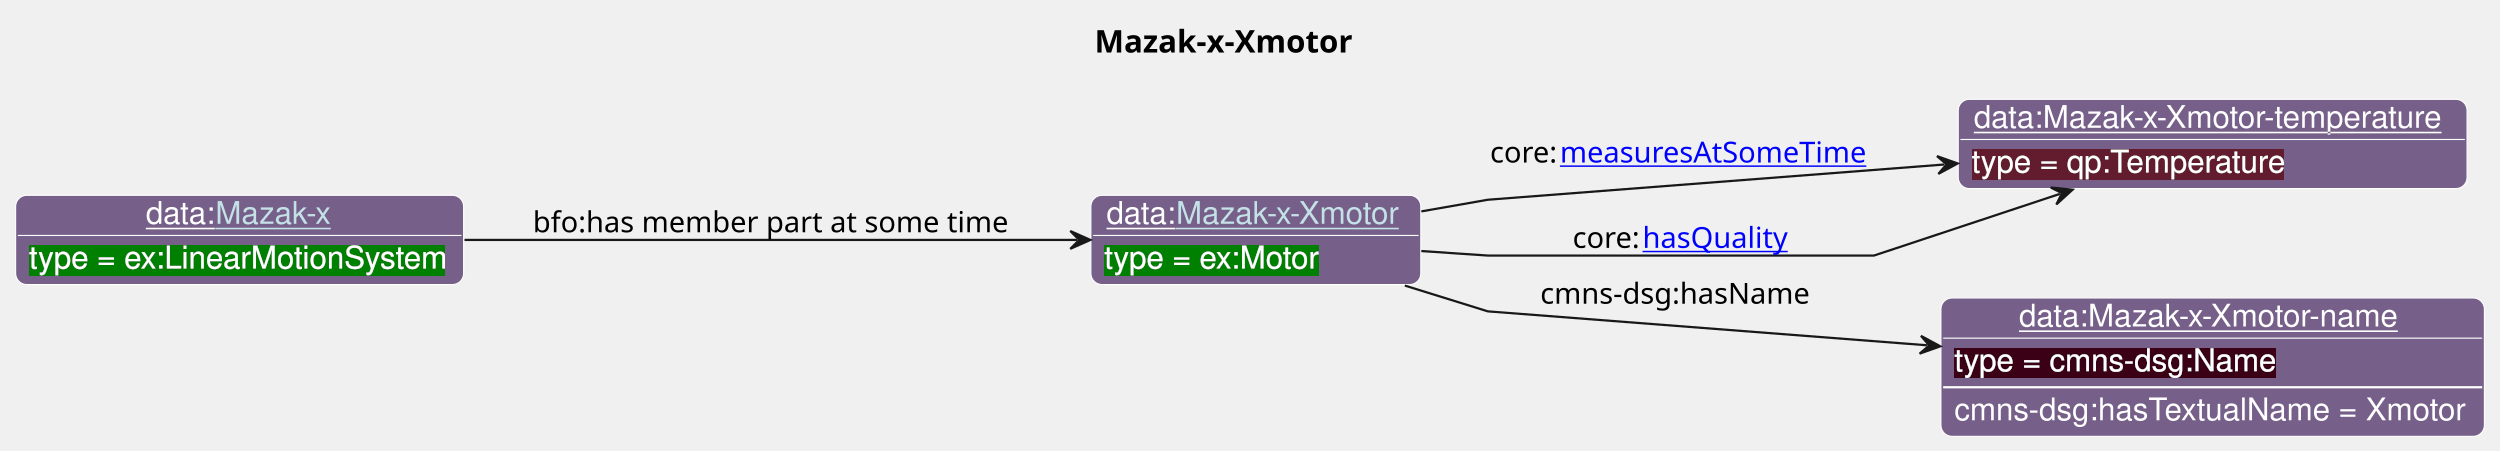
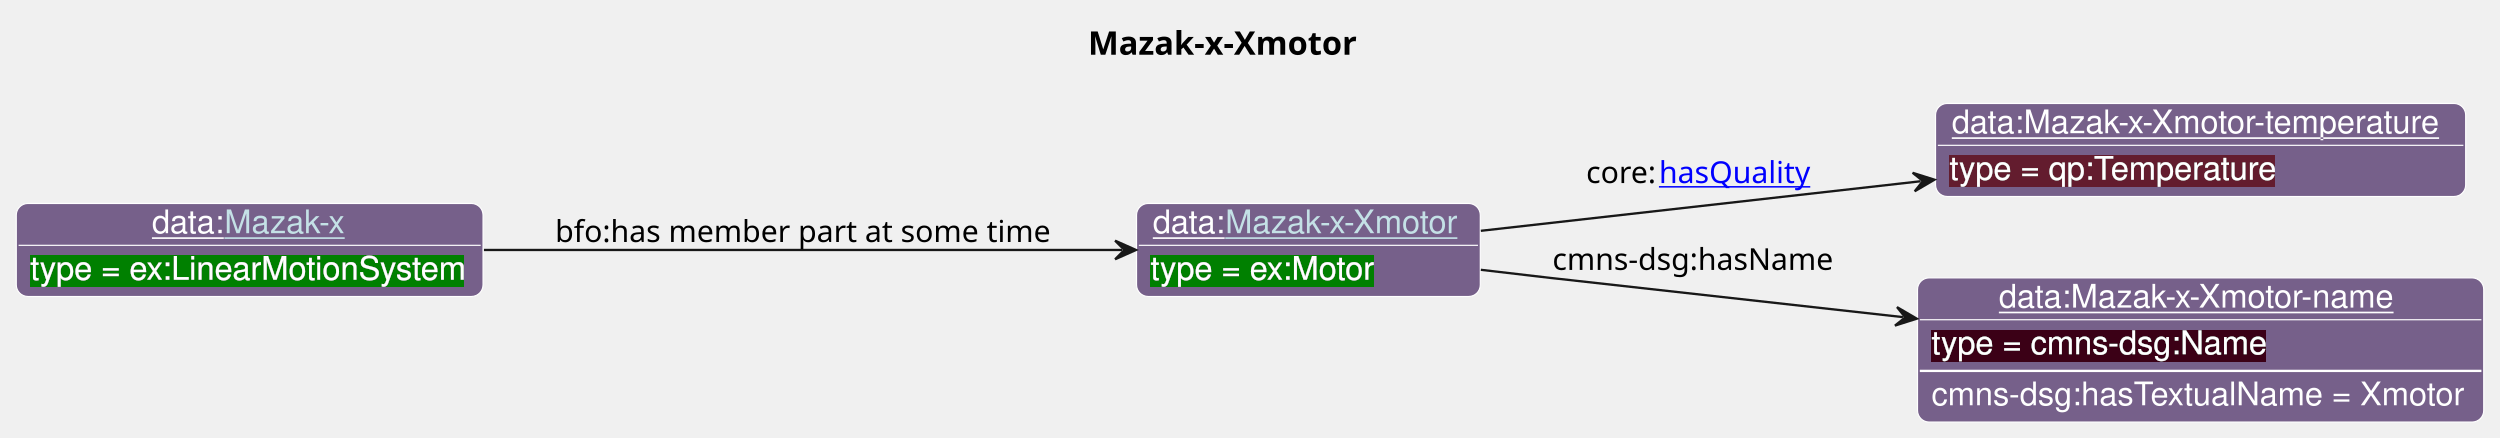
- <svg xmlns="http://www.w3.org/2000/svg" xmlns:xlink="http://www.w3.org/1999/xlink" contentStyleType="text/css" data-diagram-type="CLASS" height="202px" preserveAspectRatio="none" style="width:1120px;height:202px;background:#FFFFFF;" version="1.1" viewBox="0 0 1120 202" width="1120px" zoomAndPan="magnify">
+ <svg xmlns="http://www.w3.org/2000/svg" xmlns:xlink="http://www.w3.org/1999/xlink" contentStyleType="text/css" data-diagram-type="CLASS" height="188px" preserveAspectRatio="none" style="width:1075px;height:188px;background:#FFFFFF;" version="1.1" viewBox="0 0 1075 188" width="1075px" zoomAndPan="magnify">
  <defs>
-     <filter height="1" id="b1ju2lisl3o27g0" width="1" x="0" y="0">
+     <filter height="1" id="b56nl6gemjj4p0" width="1" x="0" y="0">
      <feFlood flood-color="#008000" result="flood" />
      <feComposite in="SourceGraphic" in2="flood" operator="over" />
    </filter>
-     <filter height="1" id="b1ju2lisl3o27g1" width="1" x="0" y="0">
+     <filter height="1" id="b56nl6gemjj4p1" width="1" x="0" y="0">
      <feFlood flood-color="#641B2E" result="flood" />
      <feComposite in="SourceGraphic" in2="flood" operator="over" />
    </filter>
-     <filter height="1" id="b1ju2lisl3o27g2" width="1" x="0" y="0">
+     <filter height="1" id="b56nl6gemjj4p2" width="1" x="0" y="0">
      <feFlood flood-color="#3A0519" result="flood" />
      <feComposite in="SourceGraphic" in2="flood" operator="over" />
    </filter>
  </defs>
  <g>
-     <text fill="#000000" font-family="sans-serif" font-size="14" font-weight="bold" lengthAdjust="spacing" textLength="125.289" x="490.36" y="23.535">Mazak-x-Xmotor</text>
+     <text fill="#000000" font-family="sans-serif" font-size="14" font-weight="bold" lengthAdjust="spacing" textLength="125.289" x="467.86" y="23.535">Mazak-x-Xmotor</text>
    <g class="entity" data-entity="o1" data-source-line="131" data-uid="ent0002" id="entity_o1">
      <rect fill="#76608A" height="40" rx="5" ry="5" style="stroke:#FFFFFF;stroke-width:0.5;" width="147.82" x="488.71" y="87.488" />
      <text fill="#FFFFFF" font-family="Helvetica" font-size="14" lengthAdjust="spacing" text-decoration="underline" textLength="31.138" x="495.71" y="100.269">data:</text>
      <a href="./Mazak-x-Xmotor.html" target="_top" title="./Mazak-x-Xmotor.html" xlink:actuate="onRequest" xlink:href="./Mazak-x-Xmotor.html" xlink:show="new" xlink:title="./Mazak-x-Xmotor.html" xlink:type="simple">
        <text fill="#C4E1E6" font-family="Helvetica" font-size="14" lengthAdjust="spacing" text-decoration="underline" textLength="102.683" x="526.848" y="100.269">Mazak-x-Xmotor</text>
      </a>
      <line style="stroke:#FFFFFF;stroke-width:0.5;" x1="489.71" x2="635.53" y1="105.488" y2="105.488" />
-       <text fill="#FFFFFF" filter="url(#b1ju2lisl3o27g0)" font-family="Helvetica" font-size="14" lengthAdjust="spacing" textLength="96.879" x="494.71" y="120.269">type = ex:Motor</text>
+       <text fill="#FFFFFF" filter="url(#b56nl6gemjj4p0)" font-family="Helvetica" font-size="14" lengthAdjust="spacing" textLength="96.879" x="494.71" y="120.269">type = ex:Motor</text>
    </g>
    <g class="entity" data-entity="o2" data-source-line="131" data-uid="ent0003" id="entity_o2">
-       <rect fill="#76608A" height="40" rx="5" ry="5" style="stroke:#FFFFFF;stroke-width:0.5;" width="227.965" x="877.28" y="44.488" />
-       <text fill="#FFFFFF" font-family="Helvetica" font-size="14" lengthAdjust="spacing" text-decoration="underline" textLength="213.965" x="884.28" y="57.269">data:Mazak-x-Xmotor-temperature</text>
-       <line style="stroke:#FFFFFF;stroke-width:0.5;" x1="878.28" x2="1104.245" y1="62.488" y2="62.488" />
-       <text fill="#FFFFFF" filter="url(#b1ju2lisl3o27g1)" font-family="Helvetica" font-size="14" lengthAdjust="spacing" textLength="142.023" x="883.28" y="77.269">type = qp:Temperature</text>
+       <rect fill="#76608A" height="40" rx="5" ry="5" style="stroke:#FFFFFF;stroke-width:0.5;" width="227.965" x="832.28" y="44.488" />
+       <text fill="#FFFFFF" font-family="Helvetica" font-size="14" lengthAdjust="spacing" text-decoration="underline" textLength="213.965" x="839.28" y="57.269">data:Mazak-x-Xmotor-temperature</text>
+       <line style="stroke:#FFFFFF;stroke-width:0.5;" x1="833.28" x2="1059.245" y1="62.488" y2="62.488" />
+       <text fill="#FFFFFF" filter="url(#b56nl6gemjj4p1)" font-family="Helvetica" font-size="14" lengthAdjust="spacing" textLength="142.023" x="838.28" y="77.269">type = qp:Temperature</text>
    </g>
    <g class="entity" data-entity="o3" data-source-line="131" data-uid="ent0004" id="entity_o3">
-       <rect fill="#76608A" height="62" rx="5" ry="5" style="stroke:#FFFFFF;stroke-width:0.5;" width="243.478" x="869.53" y="133.488" />
-       <text fill="#FFFFFF" font-family="Helvetica" font-size="14" lengthAdjust="spacing" text-decoration="underline" textLength="173.503" x="904.518" y="146.269">data:Mazak-x-Xmotor-name</text>
-       <line style="stroke:#FFFFFF;stroke-width:0.5;" x1="870.53" x2="1112.008" y1="151.488" y2="151.488" />
-       <text fill="#FFFFFF" filter="url(#b1ju2lisl3o27g2)" font-family="Helvetica" font-size="14" lengthAdjust="spacing" textLength="144.334" x="875.53" y="166.269">type = cmns-dsg:Name</text>
-       <line style="stroke:#FFFFFF;stroke-width:1;" x1="870.53" x2="1112.008" y1="173.488" y2="173.488" />
-       <text fill="#FFFFFF" font-family="Helvetica" font-size="14" lengthAdjust="spacing" textLength="231.478" x="875.53" y="188.269">cmns-dsg:hasTextualName = Xmotor</text>
+       <rect fill="#76608A" height="62" rx="5" ry="5" style="stroke:#FFFFFF;stroke-width:0.5;" width="243.478" x="824.53" y="119.488" />
+       <text fill="#FFFFFF" font-family="Helvetica" font-size="14" lengthAdjust="spacing" text-decoration="underline" textLength="173.503" x="859.518" y="132.269">data:Mazak-x-Xmotor-name</text>
+       <line style="stroke:#FFFFFF;stroke-width:0.5;" x1="825.53" x2="1067.008" y1="137.488" y2="137.488" />
+       <text fill="#FFFFFF" filter="url(#b56nl6gemjj4p2)" font-family="Helvetica" font-size="14" lengthAdjust="spacing" textLength="144.334" x="830.53" y="152.269">type = cmns-dsg:Name</text>
+       <line style="stroke:#FFFFFF;stroke-width:1;" x1="825.53" x2="1067.008" y1="159.488" y2="159.488" />
+       <text fill="#FFFFFF" font-family="Helvetica" font-size="14" lengthAdjust="spacing" textLength="231.478" x="830.53" y="174.269">cmns-dsg:hasTextualName = Xmotor</text>
    </g>
    <g class="entity" data-entity="o4" data-source-line="131" data-uid="ent0005" id="entity_o4">
      <rect fill="#76608A" height="40" rx="5" ry="5" style="stroke:#FFFFFF;stroke-width:0.5;" width="200.706" x="7" y="87.488" />
      <text fill="#FFFFFF" font-family="Helvetica" font-size="14" lengthAdjust="spacing" text-decoration="underline" textLength="31.138" x="65.336" y="100.269">data:</text>
      <a href="./Mazak-x.html" target="_top" title="./Mazak-x.html" xlink:actuate="onRequest" xlink:href="./Mazak-x.html" xlink:show="new" xlink:title="./Mazak-x.html" xlink:type="simple">
        <text fill="#C4E1E6" font-family="Helvetica" font-size="14" lengthAdjust="spacing" text-decoration="underline" textLength="52.897" x="96.474" y="100.269">Mazak-x</text>
      </a>
      <line style="stroke:#FFFFFF;stroke-width:0.5;" x1="8" x2="206.706" y1="105.488" y2="105.488" />
-       <text fill="#FFFFFF" filter="url(#b1ju2lisl3o27g0)" font-family="Helvetica" font-size="14" lengthAdjust="spacing" textLength="188.706" x="13" y="120.269">type = ex:LinearMotionSystem</text>
+       <text fill="#FFFFFF" filter="url(#b56nl6gemjj4p0)" font-family="Helvetica" font-size="14" lengthAdjust="spacing" textLength="188.706" x="13" y="120.269">type = ex:LinearMotionSystem</text>
    </g>
    <g class="link" data-entity-1="o1" data-entity-2="o2" data-source-line="195" data-uid="lnk6" id="link_o1_o2">
-       <path codeLine="195" d="M636.76,94.698 C653.52,91.758 666.53,89.488 666.53,89.488 C666.53,89.488 777.698,80.9 871.058,73.69" fill="none" id="o1-to-o2" style="stroke:#181818;stroke-width:1;" />
-       <polygon fill="#181818" points="877.04,73.228,867.759,69.933,872.055,73.613,868.375,77.909,877.04,73.228" style="stroke:#181818;stroke-width:1;" />
-       <text fill="#000000" font-family="sans-serif" font-size="13" lengthAdjust="spacing" textLength="31.319" x="667.53" y="72.807">core:</text>
-       <a href="https://spec.industrialontologies.org/ontology/core/Core/measuresAtSomeTime" target="_top" title="https://spec.industrialontologies.org/ontology/core/Core/measuresAtSomeTime" xlink:actuate="onRequest" xlink:href="https://spec.industrialontologies.org/ontology/core/Core/measuresAtSomeTime" xlink:show="new" xlink:title="https://spec.industrialontologies.org/ontology/core/Core/measuresAtSomeTime" xlink:type="simple">
-         <text fill="#0000FF" font-family="sans-serif" font-size="13" lengthAdjust="spacing" text-decoration="underline" textLength="139.998" x="698.849" y="72.807">measuresAtSomeTime</text>
+       <path codeLine="195" d="M636.75,99.248 C691.94,93.028 762.728,85.061 825.858,77.941" fill="none" id="o1-to-o2" style="stroke:#181818;stroke-width:1;" />
+       <polygon fill="#181818" points="831.82,77.268,822.428,74.302,826.851,77.829,823.325,82.252,831.82,77.268" style="stroke:#181818;stroke-width:1;" />
+       <text fill="#000000" font-family="sans-serif" font-size="13" lengthAdjust="spacing" textLength="31.319" x="682.03" y="78.707">core:</text>
+       <a href="https://spec.industrialontologies.org/ontology/core/Core/hasQuality" target="_top" title="https://spec.industrialontologies.org/ontology/core/Core/hasQuality" xlink:actuate="onRequest" xlink:href="https://spec.industrialontologies.org/ontology/core/Core/hasQuality" xlink:show="new" xlink:title="https://spec.industrialontologies.org/ontology/core/Core/hasQuality" xlink:type="simple">
+         <text fill="#0000FF" font-family="sans-serif" font-size="13" lengthAdjust="spacing" text-decoration="underline" textLength="66.39" x="713.349" y="78.707">hasQuality</text>
      </a>
    </g>
-     <g class="link" data-entity-1="o1" data-entity-2="o2" data-source-line="195" data-uid="lnk7" id="link_o1_o2">
-       <path codeLine="195" d="M636.76,112.468 C653.52,113.608 666.53,114.488 666.53,114.488 C666.53,114.488 839.53,114.488 839.53,114.488 C839.53,114.488 881.195,100.667 922.825,86.857" fill="none" id="o1-to-o2-1" style="stroke:#181818;stroke-width:1;" />
-       <polygon fill="#181818" points="928.52,84.968,918.718,84.005,923.774,86.543,921.237,91.599,928.52,84.968" style="stroke:#181818;stroke-width:1;" />
-       <text fill="#000000" font-family="sans-serif" font-size="13" lengthAdjust="spacing" textLength="31.319" x="704.53" y="111.057">core:</text>
-       <a href="https://spec.industrialontologies.org/ontology/core/Core/hasQuality" target="_top" title="https://spec.industrialontologies.org/ontology/core/Core/hasQuality" xlink:actuate="onRequest" xlink:href="https://spec.industrialontologies.org/ontology/core/Core/hasQuality" xlink:show="new" xlink:title="https://spec.industrialontologies.org/ontology/core/Core/hasQuality" xlink:type="simple">
-         <text fill="#0000FF" font-family="sans-serif" font-size="13" lengthAdjust="spacing" text-decoration="underline" textLength="66.39" x="735.849" y="111.057">hasQuality</text>
-       </a>
+     <g class="link" data-entity-1="o1" data-entity-2="o3" data-source-line="195" data-uid="lnk7" id="link_o1_o3">
+       <path codeLine="195" d="M636.76,116.018 C653.52,117.968 666.53,119.488 666.53,119.488 C666.53,119.488 743.037,127.995 818.257,136.365" fill="none" id="o1-to-o3" style="stroke:#181818;stroke-width:1;" />
+       <polygon fill="#181818" points="824.22,137.028,815.718,132.058,819.251,136.475,814.833,140.008,824.22,137.028" style="stroke:#181818;stroke-width:1;" />
+       <text fill="#000000" font-family="sans-serif" font-size="13" lengthAdjust="spacing" textLength="126.077" x="667.53" y="116.057">cmns-dsg:hasName</text>
    </g>
-     <g class="link" data-entity-1="o1" data-entity-2="o3" data-source-line="195" data-uid="lnk8" id="link_o1_o3">
-       <path codeLine="195" d="M629.37,127.938 C649.54,134.208 666.53,139.488 666.53,139.488 C666.53,139.488 771.318,147.576 863.278,154.686" fill="none" id="o1-to-o3" style="stroke:#181818;stroke-width:1;" />
-       <polygon fill="#181818" points="869.26,155.148,860.595,150.466,864.275,154.763,859.978,158.443,869.26,155.148" style="stroke:#181818;stroke-width:1;" />
-       <text fill="#000000" font-family="sans-serif" font-size="13" lengthAdjust="spacing" textLength="126.077" x="690.03" y="136.057">cmns-dsg:hasName</text>
-     </g>
-     <g class="link" data-entity-1="o4" data-entity-2="o1" data-source-line="195" data-uid="lnk9" id="link_o4_o1">
+     <g class="link" data-entity-1="o4" data-entity-2="o1" data-source-line="195" data-uid="lnk8" id="link_o4_o1">
      <path codeLine="195" d="M208.1,107.488 C292.82,107.488 406.42,107.488 482.49,107.488" fill="none" id="o4-to-o1" style="stroke:#181818;stroke-width:1;" />
      <polygon fill="#181818" points="488.49,107.488,479.49,103.488,483.49,107.488,479.49,111.488,488.49,107.488" style="stroke:#181818;stroke-width:1;" />
      <text fill="#000000" font-family="sans-serif" font-size="13" lengthAdjust="spacing" textLength="219.337" x="238.71" y="104.057">bfo:has member part at some time</text>
    </g>
  </g>
</svg>
